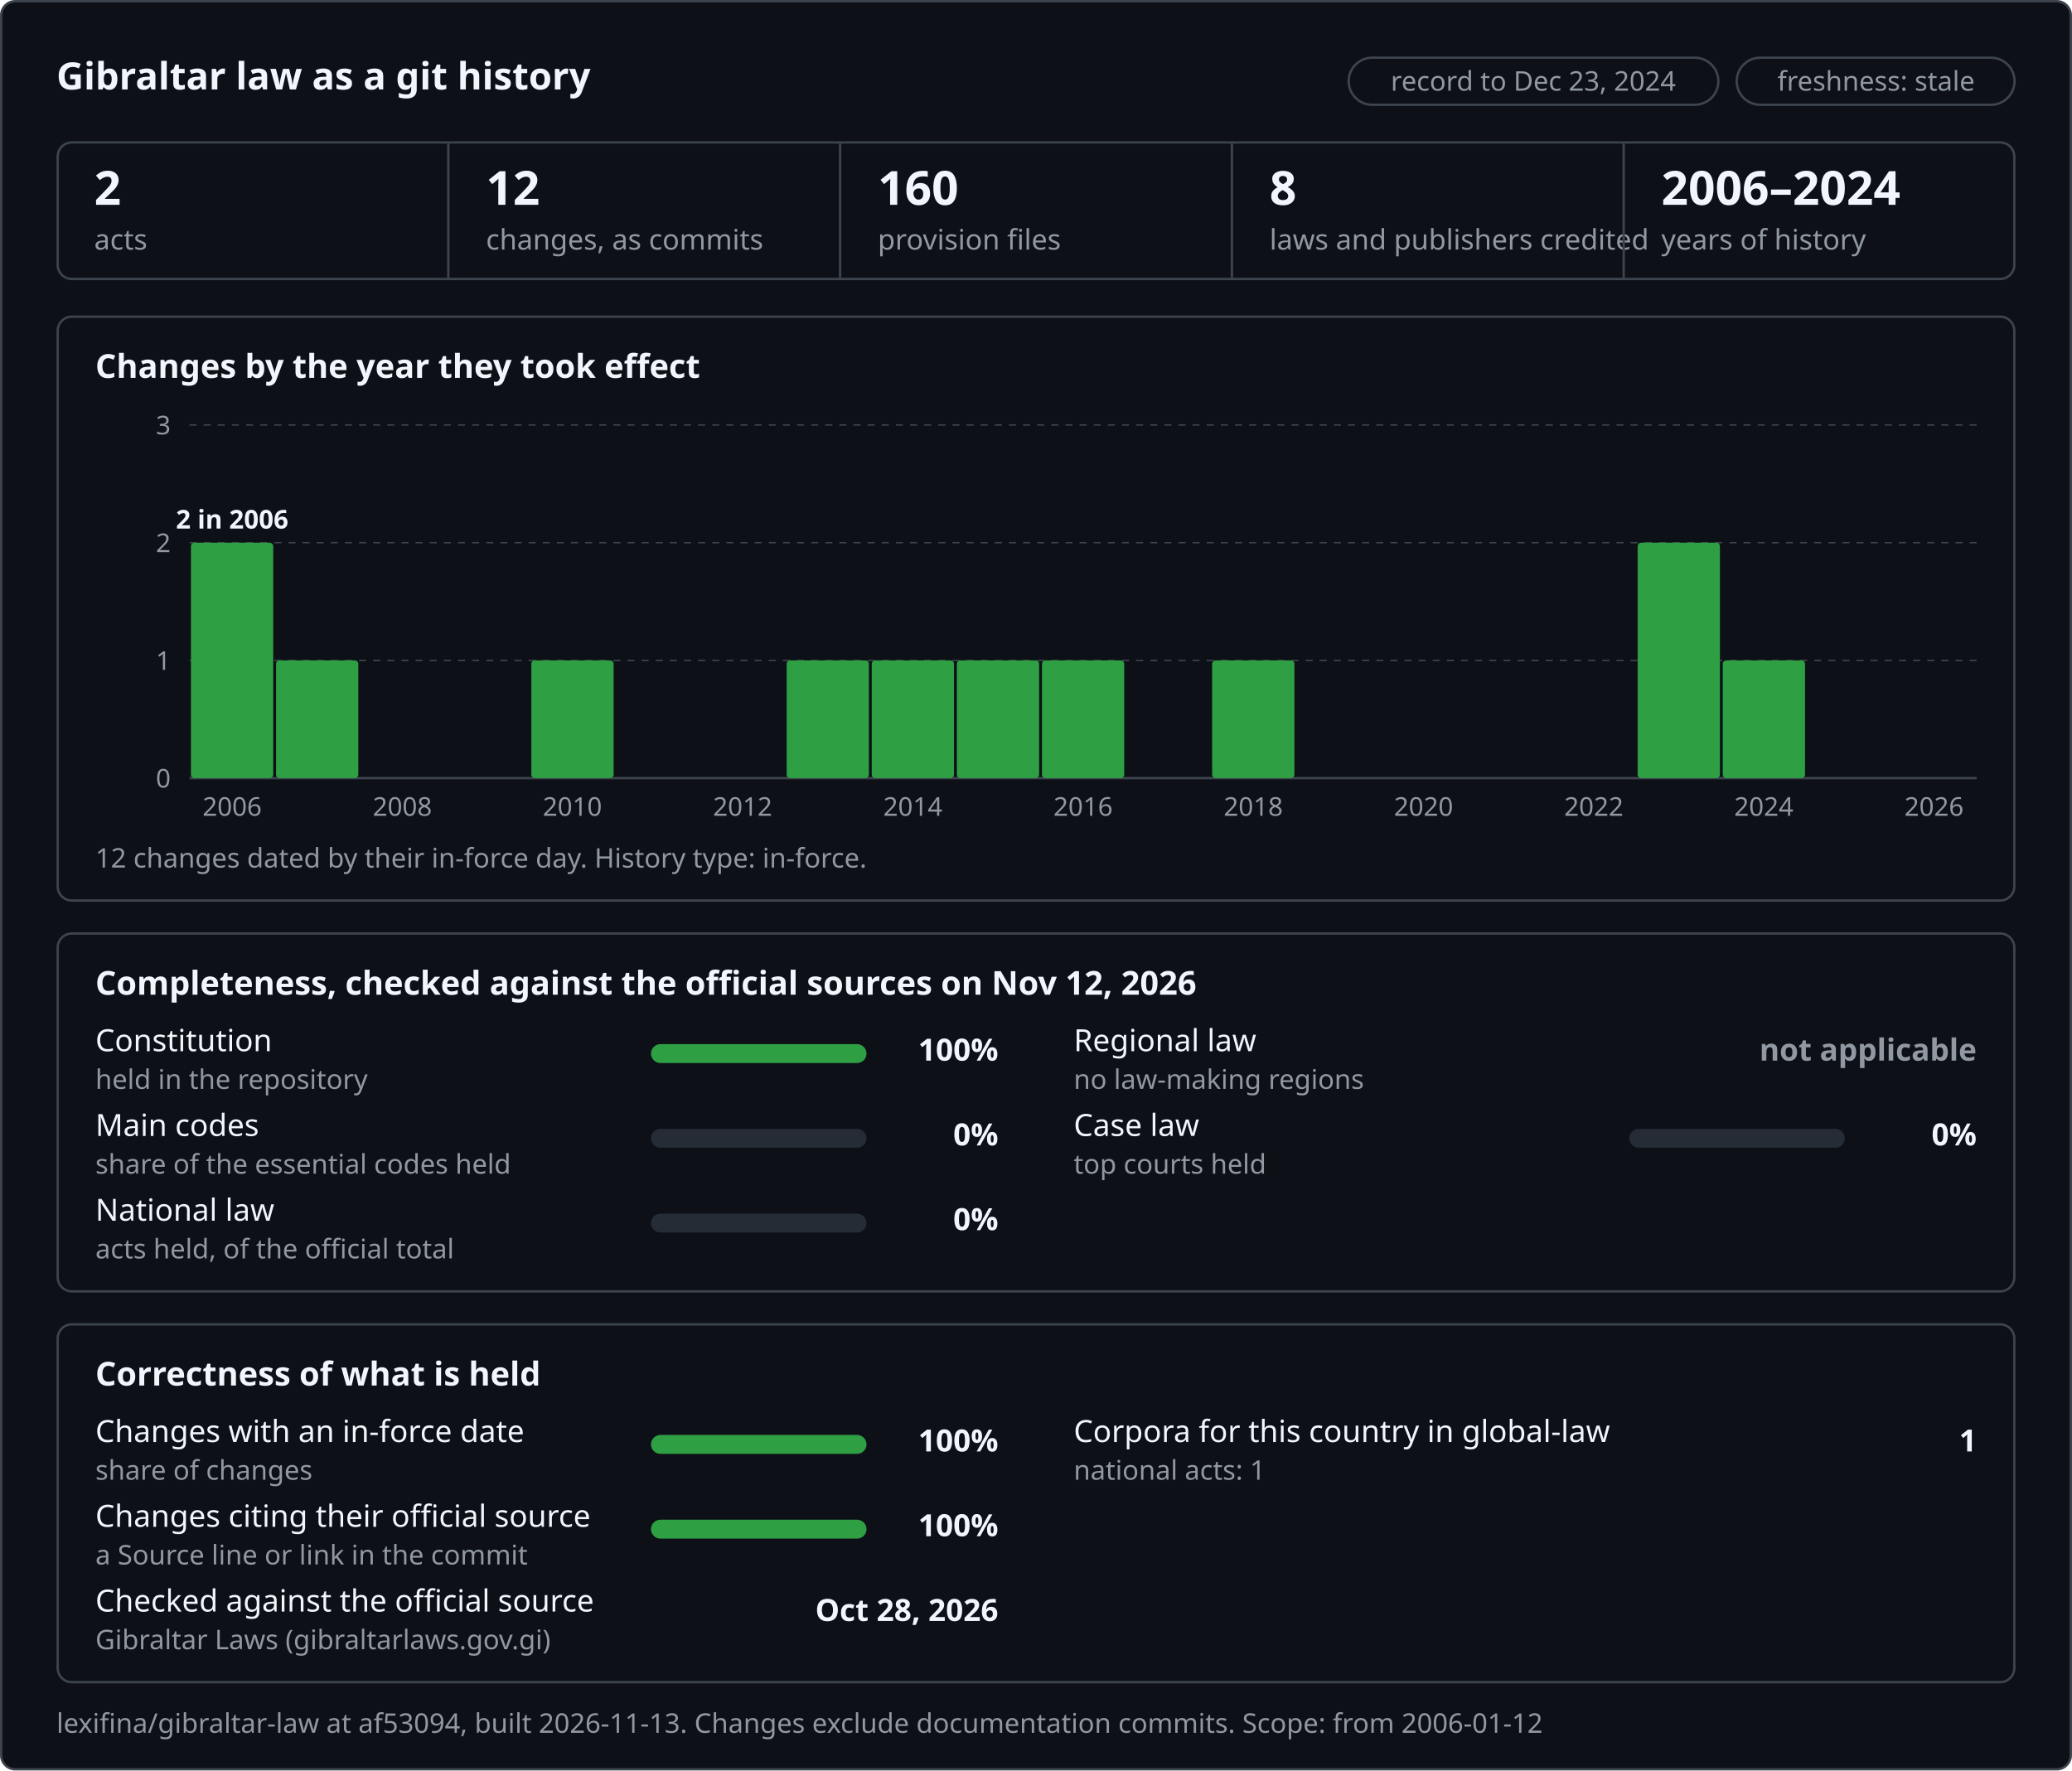
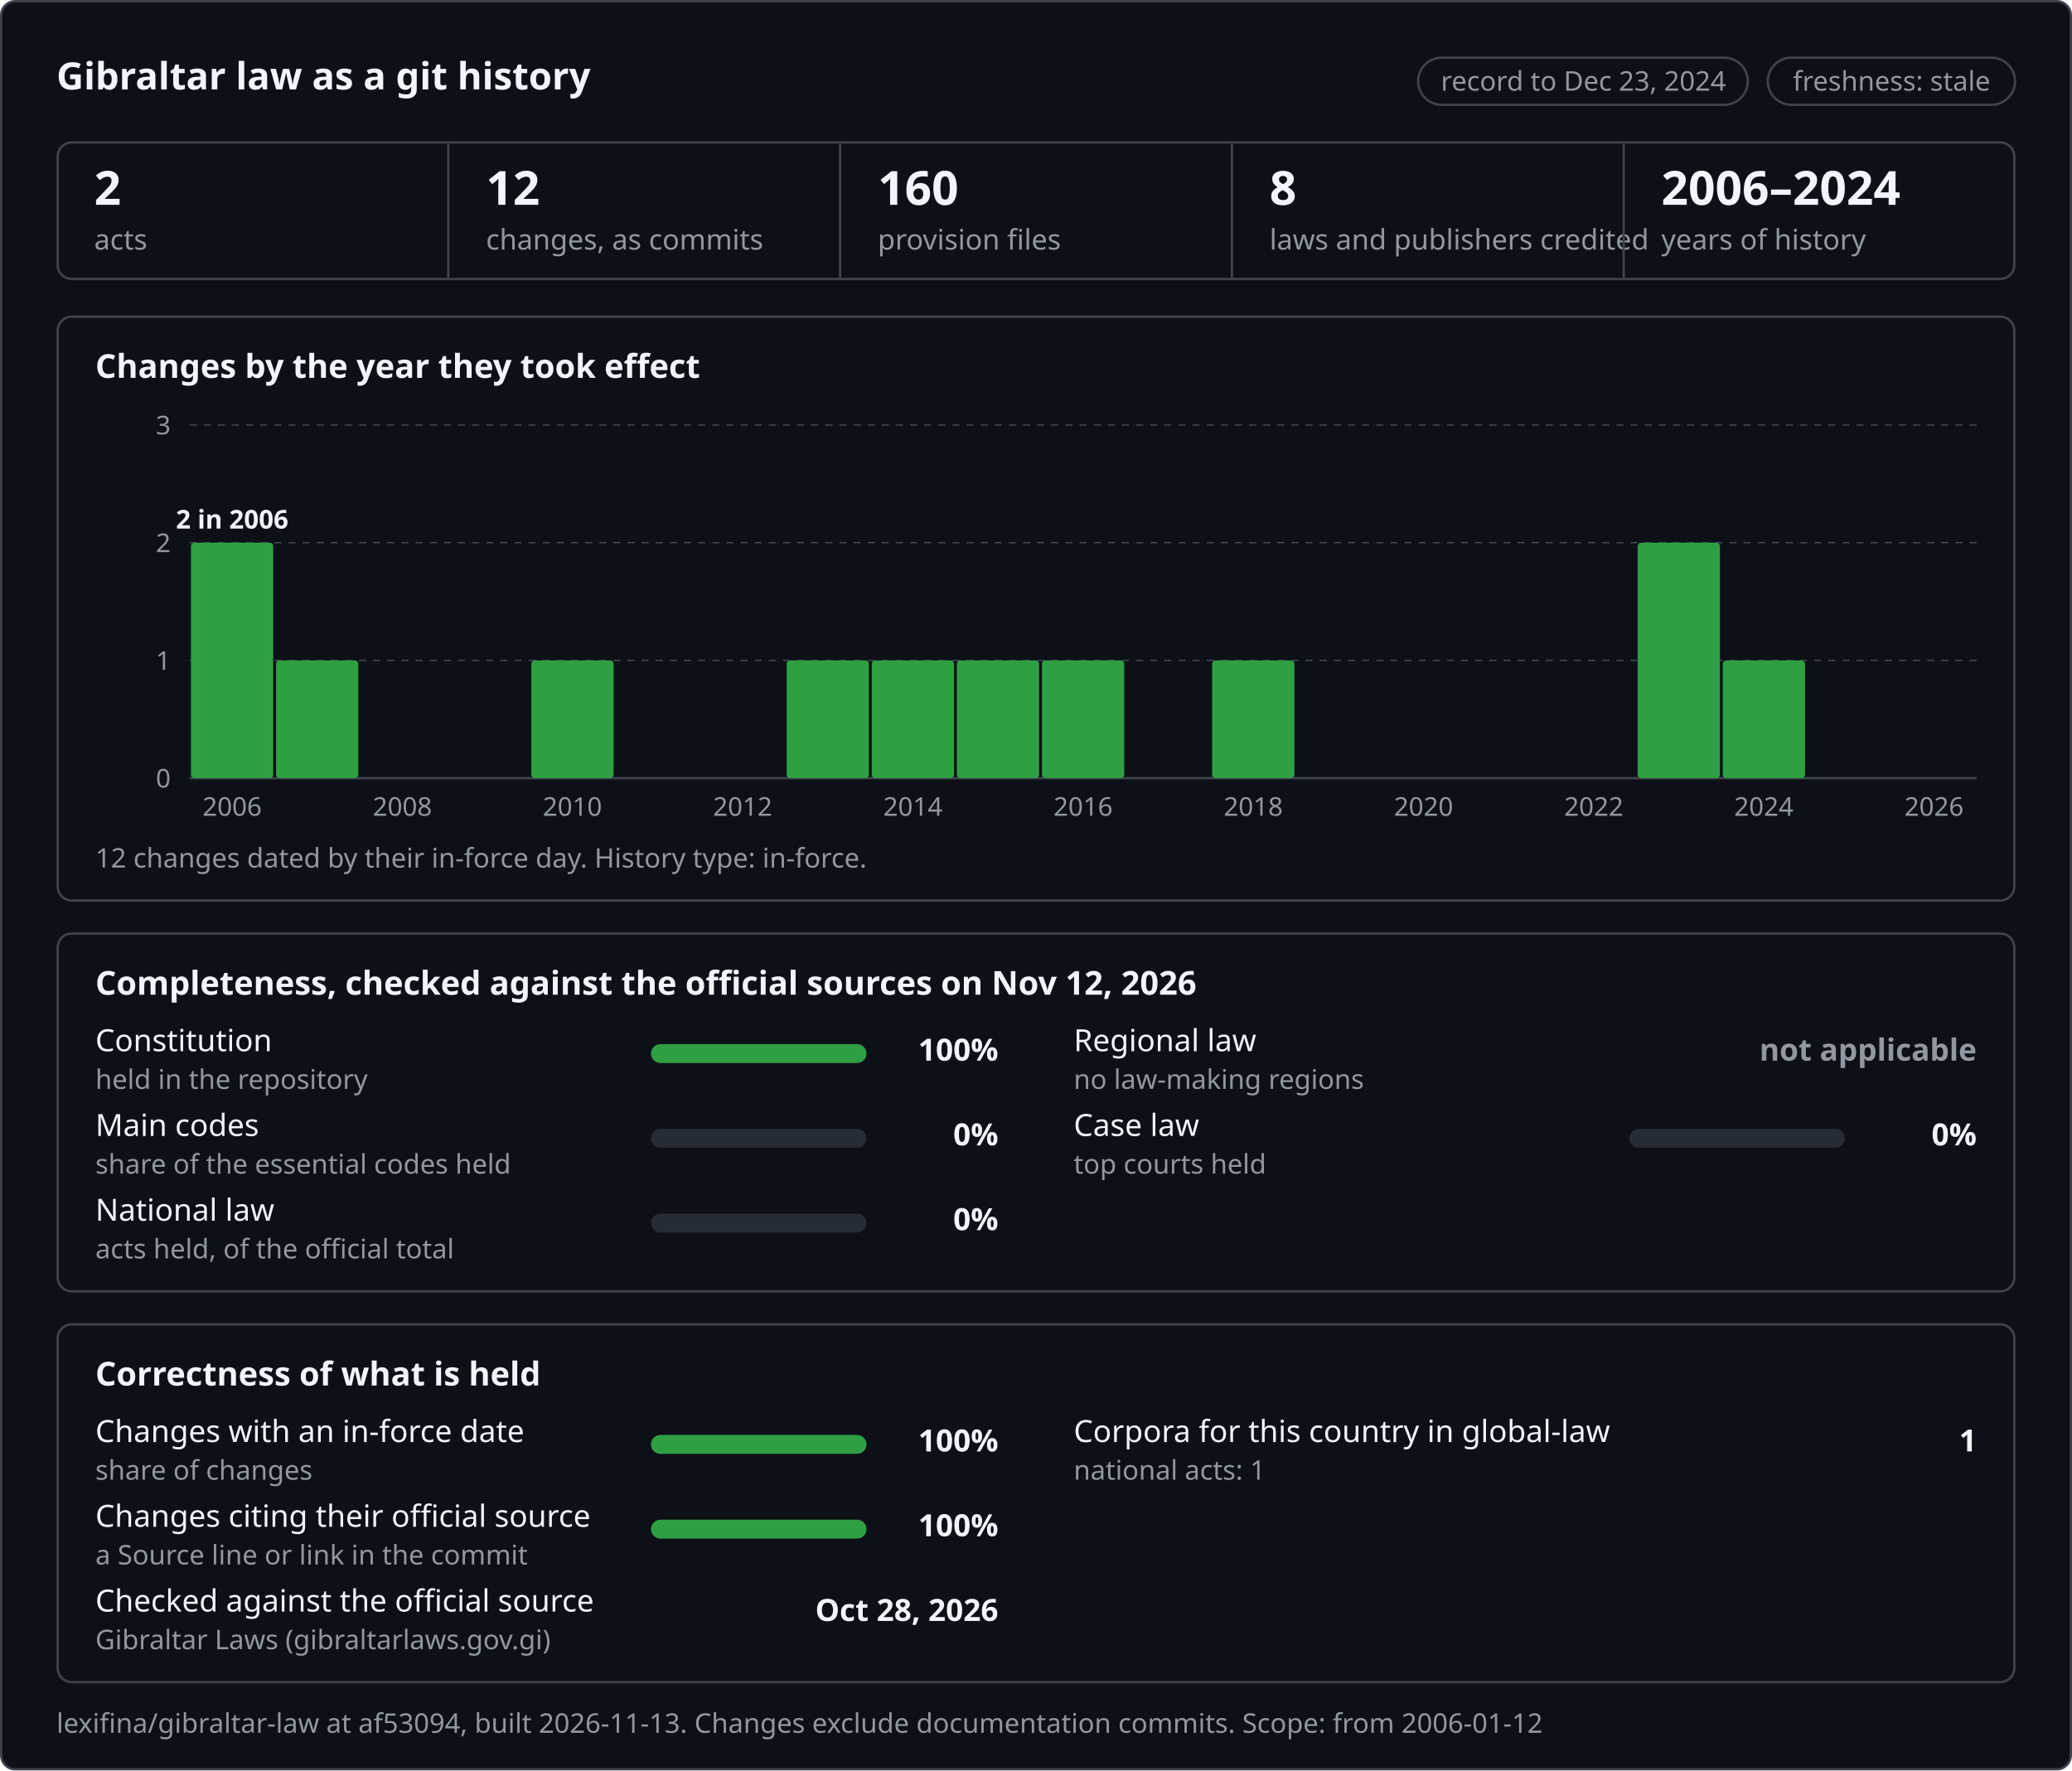
<svg xmlns="http://www.w3.org/2000/svg" width="880" height="752" viewBox="0 0 880 752" font-family="-apple-system,BlinkMacSystemFont,Segoe UI,Noto Sans,Helvetica,Arial,sans-serif">
  <rect x="0.5" y="0.5" width="879" height="751" rx="6" fill="#0d1117" stroke="#3d444d" />
  <text x="24" y="38" font-size="16" font-weight="600" fill="#f0f6fc">Gibraltar law as a git history</text>
-   <rect x="572.8" y="24.5" width="157" height="20" rx="10" fill="none" stroke="#3d444d" />
-   <text x="651.2" y="38.5" font-size="11.5" font-weight="500" text-anchor="middle" fill="#9198a1">record to Dec 23, 2024</text>
-   <rect x="737.6" y="24.5" width="118" height="20" rx="10" fill="none" stroke="#3d444d" />
-   <text x="796.8" y="38.5" font-size="11.5" font-weight="500" text-anchor="middle" fill="#9198a1">freshness: stale</text>
+   <rect x="602.3" y="24.5" width="140" height="20" rx="10" fill="none" stroke="#3d444d" />
+   <text x="672.5" y="38.5" font-size="11.5" font-weight="500" text-anchor="middle" fill="#9198a1">record to Dec 23, 2024</text>
+   <rect x="750.8" y="24.5" width="105" height="20" rx="10" fill="none" stroke="#3d444d" />
+   <text x="803.4" y="38.5" font-size="11.5" font-weight="500" text-anchor="middle" fill="#9198a1">freshness: stale</text>
  <rect x="24.5" y="60.5" width="831" height="58" rx="6" fill="#0d1117" stroke="#3d444d" />
  <text x="40.0" y="87" font-size="20" font-weight="600" fill="#f0f6fc">2</text>
  <text x="40.0" y="106" font-size="12" fill="#9198a1">acts</text>
  <line x1="190.4" y1="61" x2="190.4" y2="118" stroke="#3d444d" />
  <text x="206.4" y="87" font-size="20" font-weight="600" fill="#f0f6fc">12</text>
  <text x="206.4" y="106" font-size="12" fill="#9198a1">changes, as commits</text>
  <line x1="356.8" y1="61" x2="356.8" y2="118" stroke="#3d444d" />
  <text x="372.8" y="87" font-size="20" font-weight="600" fill="#f0f6fc">160</text>
  <text x="372.8" y="106" font-size="12" fill="#9198a1">provision files</text>
  <line x1="523.2" y1="61" x2="523.2" y2="118" stroke="#3d444d" />
  <text x="539.2" y="87" font-size="20" font-weight="600" fill="#f0f6fc">8</text>
-   <text x="539.2" y="106" font-size="12" fill="#9198a1">laws and publishers credited</text>
+   <text x="539.2" y="106" font-size="12" fill="#9198a1" textLength="142" lengthAdjust="spacingAndGlyphs">laws and publishers credited</text>
  <line x1="689.6" y1="61" x2="689.6" y2="118" stroke="#3d444d" />
  <text x="705.6" y="87" font-size="20" font-weight="600" fill="#f0f6fc">2006–2024</text>
  <text x="705.6" y="106" font-size="12" fill="#9198a1">years of history</text>
  <rect x="24.5" y="134.5" width="831" height="248" rx="6" fill="#0d1117" stroke="#3d444d" />
  <text x="40.5" y="160.5" font-size="14" font-weight="600" fill="#f0f6fc">Changes by the year they took effect</text>
  <line x1="80.5" y1="330.5" x2="839.5" y2="330.5" stroke="#3d444d" stroke-width="1" />
  <text x="72.5" y="334.5" font-size="11" text-anchor="end" fill="#9198a1">0</text>
  <line x1="80.5" y1="280.5" x2="839.5" y2="280.5" stroke="#3d444d" stroke-width="0.6" stroke-dasharray="3 3" />
  <text x="72.5" y="284.5" font-size="11" text-anchor="end" fill="#9198a1">1</text>
  <line x1="80.5" y1="230.5" x2="839.5" y2="230.5" stroke="#3d444d" stroke-width="0.6" stroke-dasharray="3 3" />
  <text x="72.5" y="234.5" font-size="11" text-anchor="end" fill="#9198a1">2</text>
  <line x1="80.5" y1="180.5" x2="839.5" y2="180.5" stroke="#3d444d" stroke-width="0.6" stroke-dasharray="3 3" />
  <text x="72.5" y="184.5" font-size="11" text-anchor="end" fill="#9198a1">3</text>
  <rect x="81.10" y="230.5" width="34.94" height="100.0" rx="1.5" fill="#2ea043" />
  <text x="98.6" y="346.5" font-size="11" text-anchor="middle" fill="#9198a1">2006</text>
  <text x="98.6" y="224.5" font-size="11" font-weight="600" text-anchor="middle" fill="#f0f6fc">2 in 2006</text>
  <rect x="117.24" y="280.5" width="34.94" height="50.0" rx="1.5" fill="#2ea043" />
  <text x="170.9" y="346.5" font-size="11" text-anchor="middle" fill="#9198a1">2008</text>
  <rect x="225.67" y="280.5" width="34.94" height="50.0" rx="1.5" fill="#2ea043" />
  <text x="243.1" y="346.5" font-size="11" text-anchor="middle" fill="#9198a1">2010</text>
  <text x="315.4" y="346.5" font-size="11" text-anchor="middle" fill="#9198a1">2012</text>
  <rect x="334.10" y="280.5" width="34.94" height="50.0" rx="1.5" fill="#2ea043" />
  <rect x="370.24" y="280.5" width="34.94" height="50.0" rx="1.5" fill="#2ea043" />
  <text x="387.7" y="346.5" font-size="11" text-anchor="middle" fill="#9198a1">2014</text>
  <rect x="406.39" y="280.5" width="34.94" height="50.0" rx="1.5" fill="#2ea043" />
  <rect x="442.53" y="280.5" width="34.94" height="50.0" rx="1.5" fill="#2ea043" />
  <text x="460.0" y="346.5" font-size="11" text-anchor="middle" fill="#9198a1">2016</text>
  <rect x="514.81" y="280.5" width="34.94" height="50.0" rx="1.5" fill="#2ea043" />
  <text x="532.3" y="346.5" font-size="11" text-anchor="middle" fill="#9198a1">2018</text>
  <text x="604.6" y="346.5" font-size="11" text-anchor="middle" fill="#9198a1">2020</text>
  <text x="676.9" y="346.5" font-size="11" text-anchor="middle" fill="#9198a1">2022</text>
  <rect x="695.53" y="230.5" width="34.94" height="100.0" rx="1.5" fill="#2ea043" />
  <rect x="731.67" y="280.5" width="34.94" height="50.0" rx="1.5" fill="#2ea043" />
  <text x="749.1" y="346.5" font-size="11" text-anchor="middle" fill="#9198a1">2024</text>
  <text x="821.4" y="346.5" font-size="11" text-anchor="middle" fill="#9198a1">2026</text>
  <text x="40.5" y="368.5" font-size="11.5" fill="#9198a1">12 changes dated by their in-force day. History type: in-force.</text>
  <rect x="24.5" y="396.5" width="831" height="152" rx="6" fill="#0d1117" stroke="#3d444d" />
  <text x="40.5" y="422.5" font-size="14" font-weight="600" fill="#f0f6fc">Completeness, checked against the official sources on Nov 12, 2026</text>
  <text x="40.5" y="446.5" font-size="13" fill="#f0f6fc">Constitution</text>
  <text x="40.5" y="462.5" font-size="11.5" fill="#9198a1">held in the repository</text>
  <g>
    <rect x="276.5" y="443.5" width="91.5" height="8" rx="4" fill="#262c36" />
    <rect x="276.5" y="443.5" width="91.5" height="8" rx="4" fill="#2ea043" />
  </g>
  <text x="424.0" y="450.5" font-size="13" font-weight="600" text-anchor="end" fill="#f0f6fc">100%</text>
  <text x="40.5" y="482.5" font-size="13" fill="#f0f6fc">Main codes</text>
  <text x="40.5" y="498.5" font-size="11.5" fill="#9198a1">share of the essential codes held</text>
  <g>
    <rect x="276.5" y="479.5" width="91.5" height="8" rx="4" fill="#262c36" />
  </g>
  <text x="424.0" y="486.5" font-size="13" font-weight="600" text-anchor="end" fill="#f0f6fc">0%</text>
  <text x="40.5" y="518.5" font-size="13" fill="#f0f6fc">National law</text>
  <text x="40.5" y="534.5" font-size="11.5" fill="#9198a1">acts held, of the official total</text>
  <g>
    <rect x="276.5" y="515.5" width="91.5" height="8" rx="4" fill="#262c36" />
  </g>
  <text x="424.0" y="522.5" font-size="13" font-weight="600" text-anchor="end" fill="#f0f6fc">0%</text>
  <text x="456.0" y="446.5" font-size="13" fill="#f0f6fc">Regional law</text>
  <text x="456.0" y="462.5" font-size="11.5" fill="#9198a1">no law-making regions</text>
  <text x="839.5" y="450.5" font-size="13" font-weight="600" text-anchor="end" fill="#9198a1">not applicable</text>
  <text x="456.0" y="482.5" font-size="13" fill="#f0f6fc">Case law</text>
  <text x="456.0" y="498.5" font-size="11.5" fill="#9198a1">top courts held</text>
  <g>
    <rect x="692.0" y="479.5" width="91.5" height="8" rx="4" fill="#262c36" />
  </g>
  <text x="839.5" y="486.5" font-size="13" font-weight="600" text-anchor="end" fill="#f0f6fc">0%</text>
  <rect x="24.5" y="562.5" width="831" height="152" rx="6" fill="#0d1117" stroke="#3d444d" />
  <text x="40.5" y="588.5" font-size="14" font-weight="600" fill="#f0f6fc">Correctness of what is held</text>
  <text x="40.5" y="612.5" font-size="13" fill="#f0f6fc">Changes with an in-force date</text>
  <text x="40.5" y="628.5" font-size="11.5" fill="#9198a1">share of changes</text>
  <g>
    <rect x="276.5" y="609.5" width="91.5" height="8" rx="4" fill="#262c36" />
    <rect x="276.5" y="609.5" width="91.5" height="8" rx="4" fill="#2ea043" />
  </g>
  <text x="424.0" y="616.5" font-size="13" font-weight="600" text-anchor="end" fill="#f0f6fc">100%</text>
  <text x="40.5" y="648.5" font-size="13" fill="#f0f6fc">Changes citing their official source</text>
  <text x="40.5" y="664.5" font-size="11.5" fill="#9198a1">a Source line or link in the commit</text>
  <g>
    <rect x="276.5" y="645.5" width="91.5" height="8" rx="4" fill="#262c36" />
    <rect x="276.5" y="645.5" width="91.5" height="8" rx="4" fill="#2ea043" />
  </g>
  <text x="424.0" y="652.5" font-size="13" font-weight="600" text-anchor="end" fill="#f0f6fc">100%</text>
  <text x="40.5" y="684.5" font-size="13" fill="#f0f6fc">Checked against the official source</text>
  <text x="40.5" y="700.5" font-size="11.5" fill="#9198a1">Gibraltar Laws (gibraltarlaws.gov.gi)</text>
  <text x="424.0" y="688.5" font-size="13" font-weight="600" text-anchor="end" fill="#f0f6fc">Oct 28, 2026</text>
  <text x="456.0" y="612.5" font-size="13" fill="#f0f6fc">Corpora for this country in global-law</text>
  <text x="456.0" y="628.5" font-size="11.5" fill="#9198a1">national acts: 1</text>
  <text x="839.5" y="616.5" font-size="13" font-weight="600" text-anchor="end" fill="#f0f6fc">1</text>
  <text x="24" y="736" font-size="11.5" fill="#9198a1">lexifina/gibraltar-law at af53094, built 2026-11-13. Changes exclude documentation commits. Scope: from 2006-01-12</text>
</svg>
